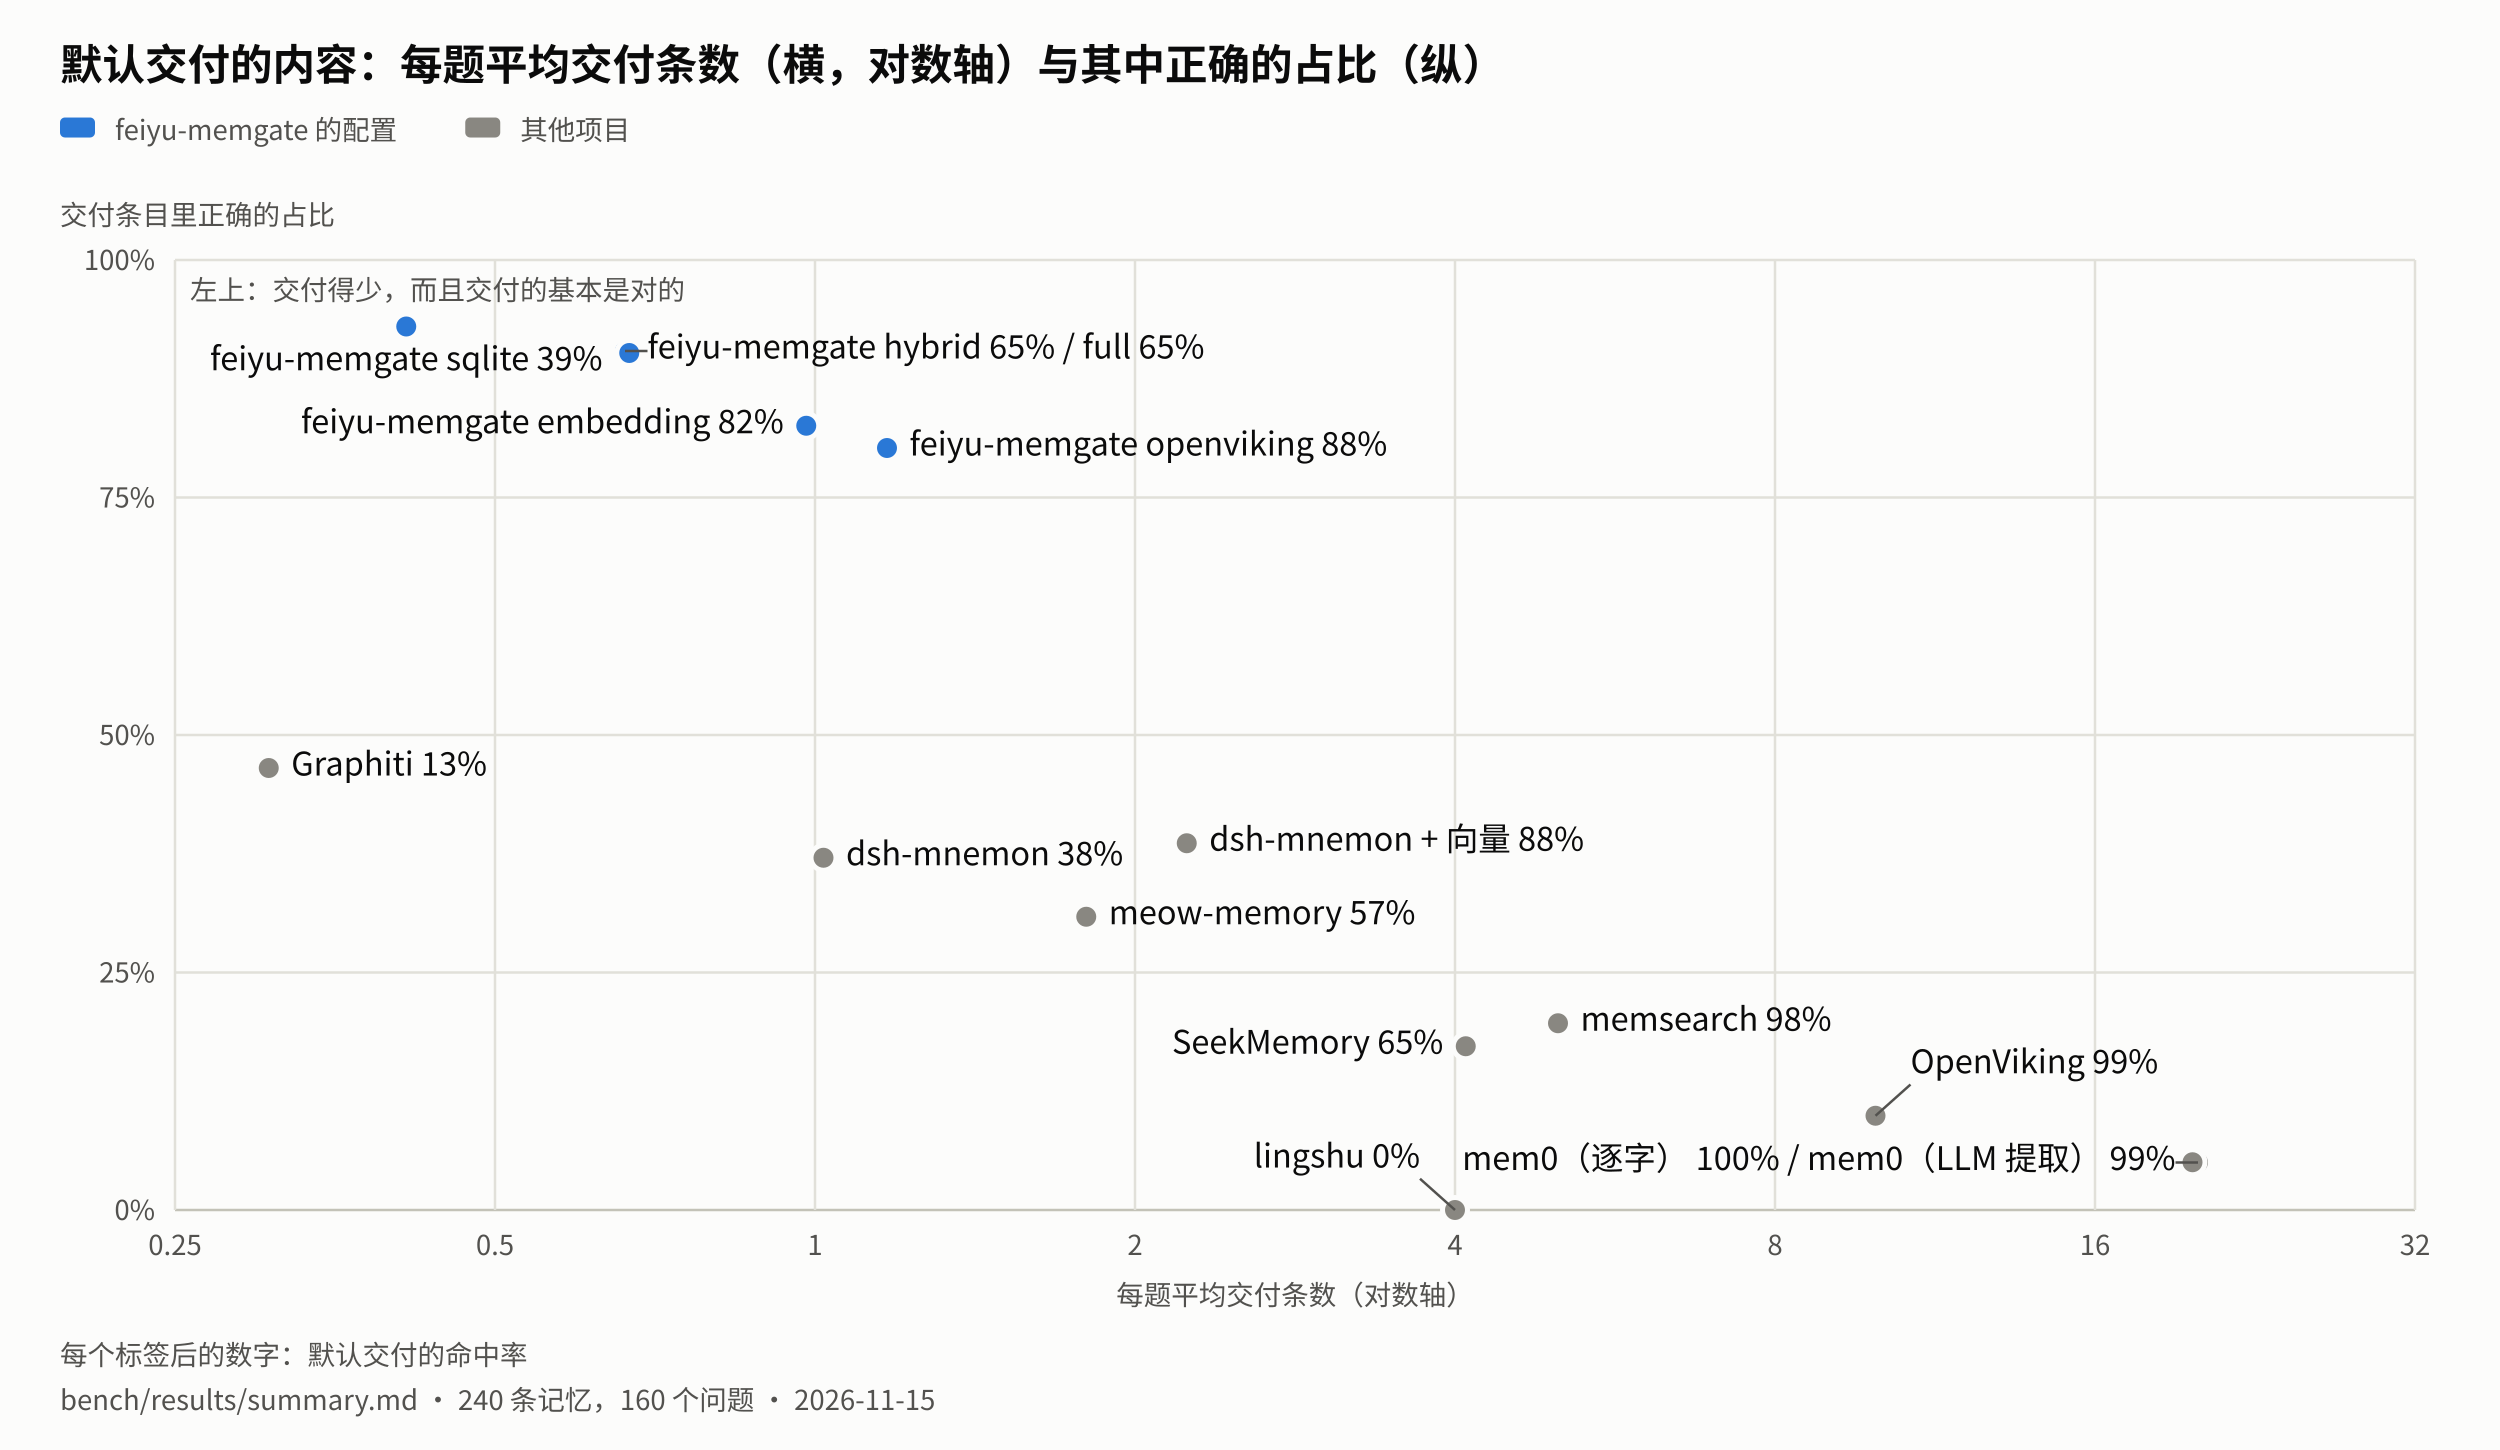
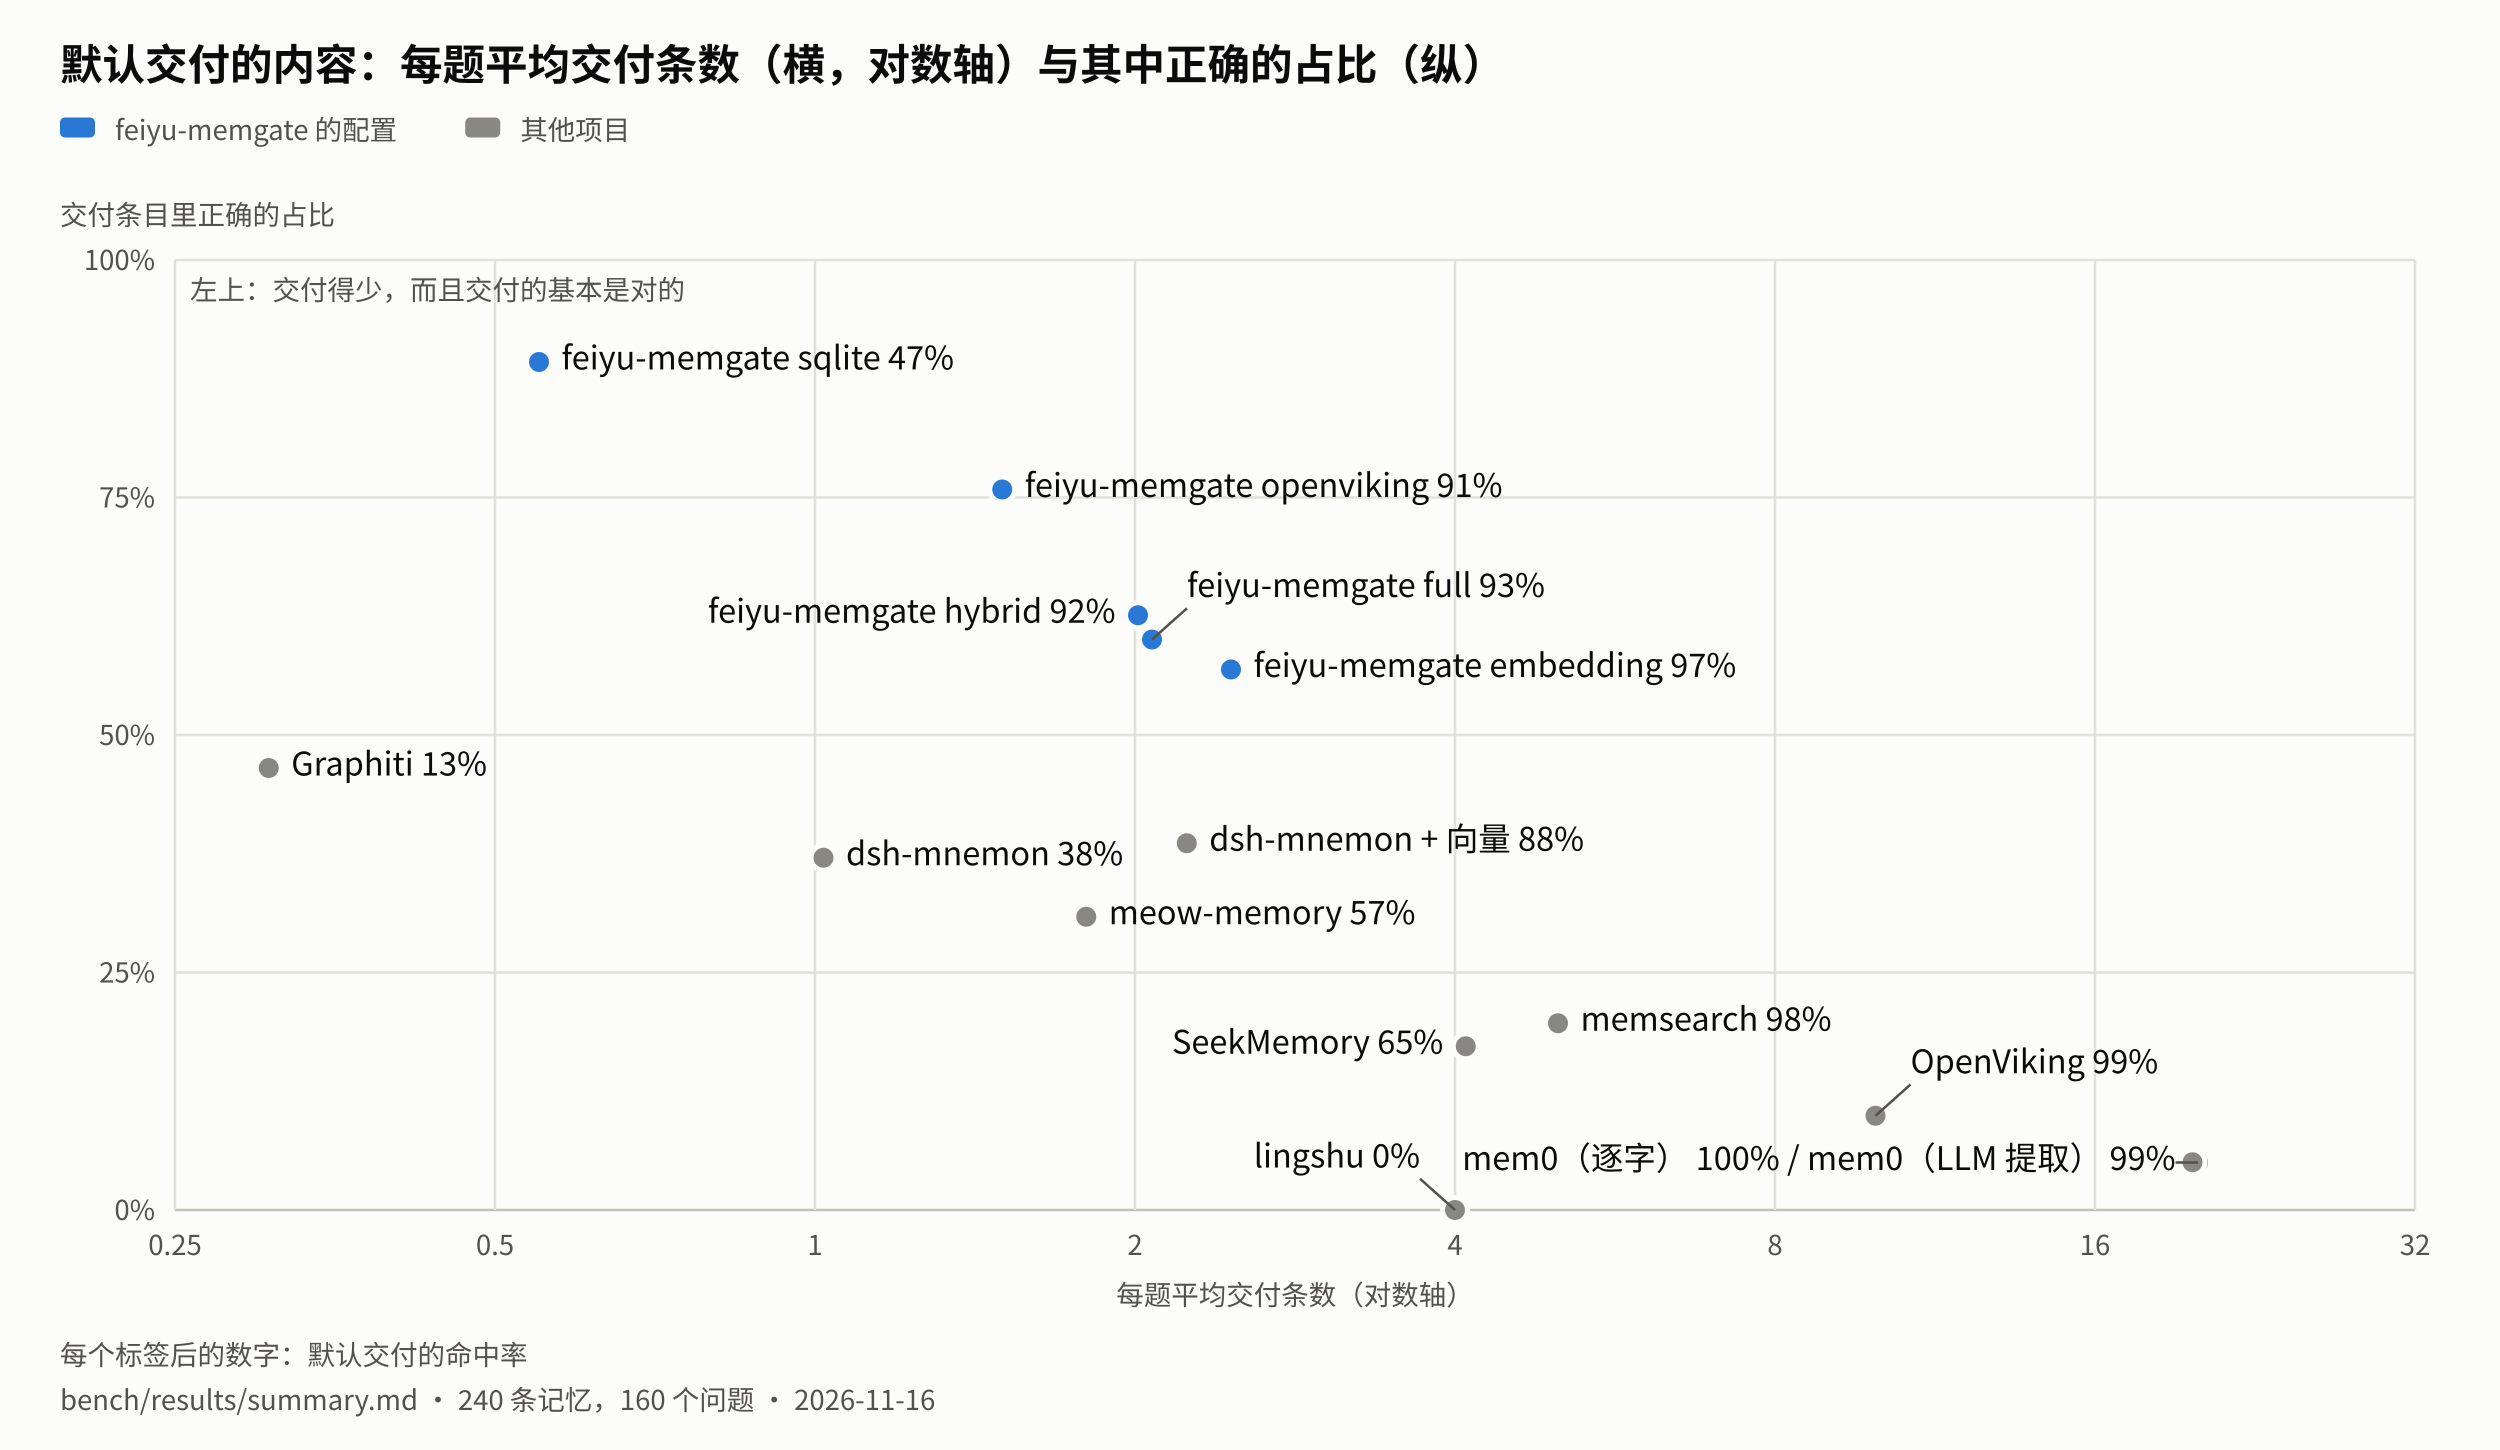
<svg xmlns="http://www.w3.org/2000/svg" width="1000" height="580" viewBox="0 0 1000 580" role="img" lang="zh">
  <style>text{font-family:-apple-system, "Segoe UI", "Microsoft YaHei", "PingFang SC", "Noto Sans CJK SC", "Helvetica Neue", Arial, sans-serif;fill:#52514e;font-size:13px}.t{font-size:17px;font-weight:600;fill:#0b0b0b}.l{font-size:13px;fill:#0b0b0b}.lb{font-size:13px;font-weight:600;fill:#0b0b0b}.s{font-size:11px;fill:#52514e}.grid{stroke:#e1e0d9;stroke-width:1;fill:none}.axis{stroke:#c3c2b7;stroke-width:1;fill:none}.tick{stroke:#0b0b0b;stroke-width:2;fill:none}.lead{stroke-width:1;fill:none}.fa{fill:#2a78d6}.fo{fill:#898781}.tint{fill:#898781;fill-opacity:0.35}</style>
  <rect width="1000" height="580" fill="#fcfcfb" />
  <text x="24.0" y="32.0" class="t">默认交付的内容：每题平均交付条数（横，对数轴）与其中正确的占比（纵）</text>
  <rect x="24.0" y="47.0" width="14" height="8" rx="2" class="fa" />
  <text x="46.0" y="56.0" class="s">feiyu-memgate 的配置</text>
  <rect x="186.1" y="47.0" width="14" height="8" rx="2" class="fo" />
  <text x="208.1" y="56.0" class="s">其他项目</text>
  <line x1="70.0" y1="484.0" x2="966.0" y2="484.0" class="axis" />
  <text x="62.0" y="488.0" class="s" text-anchor="end">0%</text>
  <line x1="70.0" y1="389.0" x2="966.0" y2="389.0" class="grid" />
  <text x="62.0" y="393.0" class="s" text-anchor="end">25%</text>
  <line x1="70.0" y1="294.0" x2="966.0" y2="294.0" class="grid" />
  <text x="62.0" y="298.0" class="s" text-anchor="end">50%</text>
  <line x1="70.0" y1="199.0" x2="966.0" y2="199.0" class="grid" />
  <text x="62.0" y="203.0" class="s" text-anchor="end">75%</text>
  <line x1="70.0" y1="104.0" x2="966.0" y2="104.0" class="grid" />
  <text x="62.0" y="108.0" class="s" text-anchor="end">100%</text>
  <line x1="70.0" y1="104.0" x2="70.0" y2="484.0" class="grid" />
  <text x="70.0" y="502.0" class="s" text-anchor="middle">0.25</text>
  <line x1="198.0" y1="104.0" x2="198.0" y2="484.0" class="grid" />
  <text x="198.0" y="502.0" class="s" text-anchor="middle">0.5</text>
  <line x1="326.0" y1="104.0" x2="326.0" y2="484.0" class="grid" />
  <text x="326.0" y="502.0" class="s" text-anchor="middle">1</text>
  <line x1="454.0" y1="104.0" x2="454.0" y2="484.0" class="grid" />
  <text x="454.0" y="502.0" class="s" text-anchor="middle">2</text>
  <line x1="582.0" y1="104.0" x2="582.0" y2="484.0" class="grid" />
  <text x="582.0" y="502.0" class="s" text-anchor="middle">4</text>
  <line x1="710.0" y1="104.0" x2="710.0" y2="484.0" class="grid" />
  <text x="710.0" y="502.0" class="s" text-anchor="middle">8</text>
  <line x1="838.0" y1="104.0" x2="838.0" y2="484.0" class="grid" />
  <text x="838.0" y="502.0" class="s" text-anchor="middle">16</text>
  <line x1="966.0" y1="104.0" x2="966.0" y2="484.0" class="grid" />
  <text x="966.0" y="502.0" class="s" text-anchor="middle">32</text>
  <text x="518.0" y="522.0" class="s" text-anchor="middle">每题平均交付条数（对数轴）</text>
  <text x="24.0" y="90.0" class="s">交付条目里正确的占比</text>
  <text x="76.0" y="120.0" class="s">左上：交付得少，而且交付的基本是对的</text>
  <circle cx="623.2" cy="409.3" r="5" fill="#898781" stroke="#fcfcfb" stroke-width="2" />
-   <circle cx="322.5" cy="170.3" r="5" fill="#2a78d6" stroke="#fcfcfb" stroke-width="2" />
-   <circle cx="354.8" cy="179.2" r="5" fill="#2a78d6" stroke="#fcfcfb" stroke-width="2" />
+   <circle cx="492.4" cy="267.8" r="5" fill="#2a78d6" stroke="#fcfcfb" stroke-width="2" />
+   <circle cx="400.9" cy="195.8" r="5" fill="#2a78d6" stroke="#fcfcfb" stroke-width="2" />
  <circle cx="879.2" cy="465.0" r="5" fill="#898781" stroke="#fcfcfb" stroke-width="2" />
  <circle cx="750.2" cy="446.3" r="5" fill="#898781" stroke="#fcfcfb" stroke-width="2" />
-   <circle cx="250.0" cy="140.4" r="5" fill="#2a78d6" stroke="#fcfcfb" stroke-width="2" />
-   <circle cx="251.7" cy="141.2" r="5" fill="#2a78d6" stroke="#fcfcfb" stroke-width="2" />
+   <circle cx="455.2" cy="246.1" r="5" fill="#2a78d6" stroke="#fcfcfb" stroke-width="2" />
+   <circle cx="460.8" cy="255.8" r="5" fill="#2a78d6" stroke="#fcfcfb" stroke-width="2" />
  <circle cx="877.0" cy="464.9" r="5" fill="#898781" stroke="#fcfcfb" stroke-width="2" />
  <circle cx="474.7" cy="337.3" r="5" fill="#898781" stroke="#fcfcfb" stroke-width="2" />
  <circle cx="582.0" cy="484.0" r="5" fill="#898781" stroke="#fcfcfb" stroke-width="2" />
-   <circle cx="162.5" cy="130.6" r="5" fill="#2a78d6" stroke="#fcfcfb" stroke-width="2" />
+   <circle cx="215.6" cy="144.8" r="5" fill="#2a78d6" stroke="#fcfcfb" stroke-width="2" />
  <circle cx="586.3" cy="418.5" r="5" fill="#898781" stroke="#fcfcfb" stroke-width="2" />
  <circle cx="434.5" cy="366.7" r="5" fill="#898781" stroke="#fcfcfb" stroke-width="2" />
  <circle cx="329.4" cy="343.1" r="5" fill="#898781" stroke="#fcfcfb" stroke-width="2" />
  <circle cx="107.5" cy="307.2" r="5" fill="#898781" stroke="#fcfcfb" stroke-width="2" />
  <line x1="879.2" y1="465.0" x2="870.2" y2="465.0" class="lead" stroke="#52514e" />
  <line x1="750.2" y1="446.3" x2="764.2" y2="433.8" class="lead" stroke="#52514e" />
-   <line x1="250.0" y1="140.4" x2="259.0" y2="140.4" class="lead" stroke="#52514e" />
+   <line x1="460.8" y1="255.8" x2="474.8" y2="243.3" class="lead" stroke="#52514e" />
  <line x1="582.0" y1="484.0" x2="568.0" y2="471.5" class="lead" stroke="#52514e" />
  <text x="632.2" y="412.3" class="l">memsearch 98%</text>
-   <text x="313.5" y="173.3" class="l" text-anchor="end">feiyu-memgate embedding 82%</text>
-   <text x="363.8" y="182.2" class="l">feiyu-memgate openviking 88%</text>
+   <text x="501.4" y="270.8" class="l">feiyu-memgate embedding 97%</text>
+   <text x="409.9" y="198.8" class="l">feiyu-memgate openviking 91%</text>
  <text x="870.2" y="468.0" class="l" text-anchor="end">mem0（逐字） 100% / mem0（LLM 提取） 99%</text>
  <text x="764.2" y="429.3" class="l">OpenViking 99%</text>
-   <text x="259.0" y="143.4" class="l">feiyu-memgate hybrid 65% / full 65%</text>
+   <text x="446.2" y="249.1" class="l" text-anchor="end">feiyu-memgate hybrid 92%</text>
+   <text x="474.8" y="238.8" class="l">feiyu-memgate full 93%</text>
  <text x="483.7" y="340.3" class="l">dsh-mnemon + 向量 88%</text>
  <text x="568.0" y="467.0" class="l" text-anchor="end">lingshu 0%</text>
-   <text x="162.5" y="148.1" class="l" text-anchor="middle">feiyu-memgate sqlite 39%</text>
+   <text x="224.6" y="147.8" class="l">feiyu-memgate sqlite 47%</text>
  <text x="577.3" y="421.5" class="l" text-anchor="end">SeekMemory 65%</text>
  <text x="443.5" y="369.7" class="l">meow-memory 57%</text>
  <text x="338.4" y="346.1" class="l">dsh-mnemon 38%</text>
  <text x="116.5" y="310.2" class="l">Graphiti 13%</text>
  <text x="24.0" y="546.0" class="s">每个标签后的数字：默认交付的命中率</text>
-   <text x="24.0" y="564.0" class="s">bench/results/summary.md · 240 条记忆，160 个问题 · 2026-11-15</text>
+   <text x="24.0" y="564.0" class="s">bench/results/summary.md · 240 条记忆，160 个问题 · 2026-11-16</text>
</svg>
